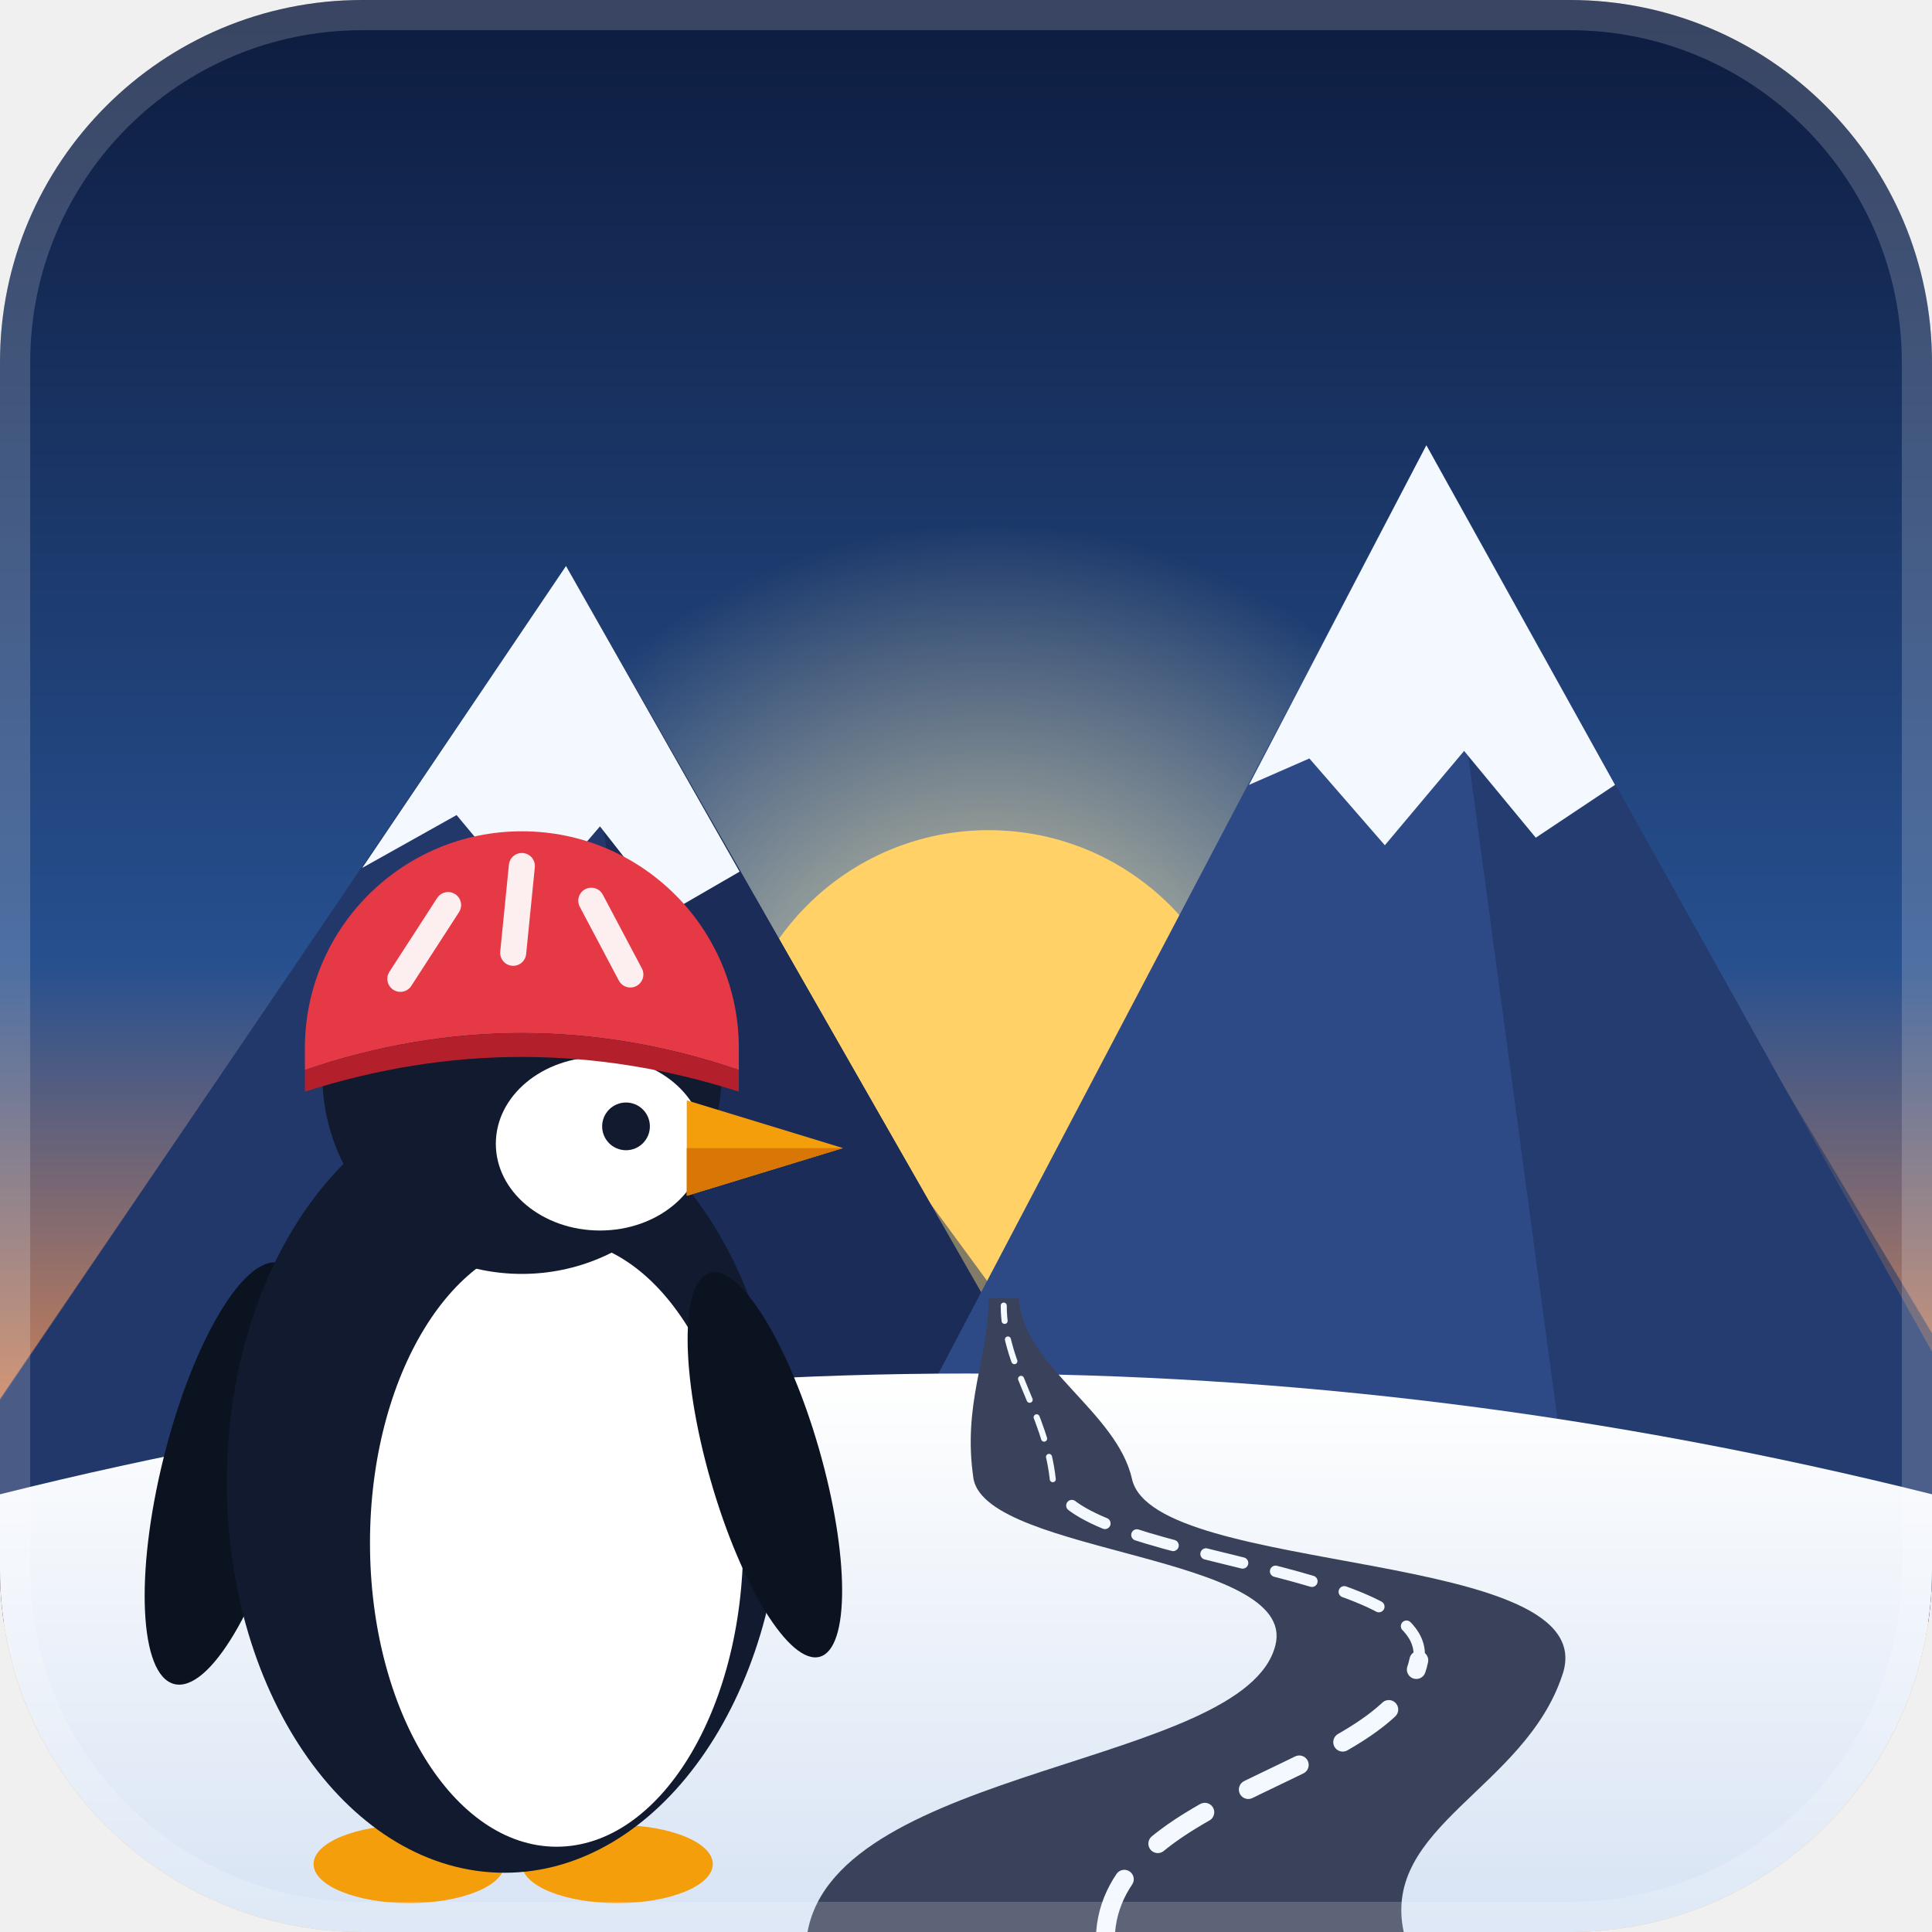
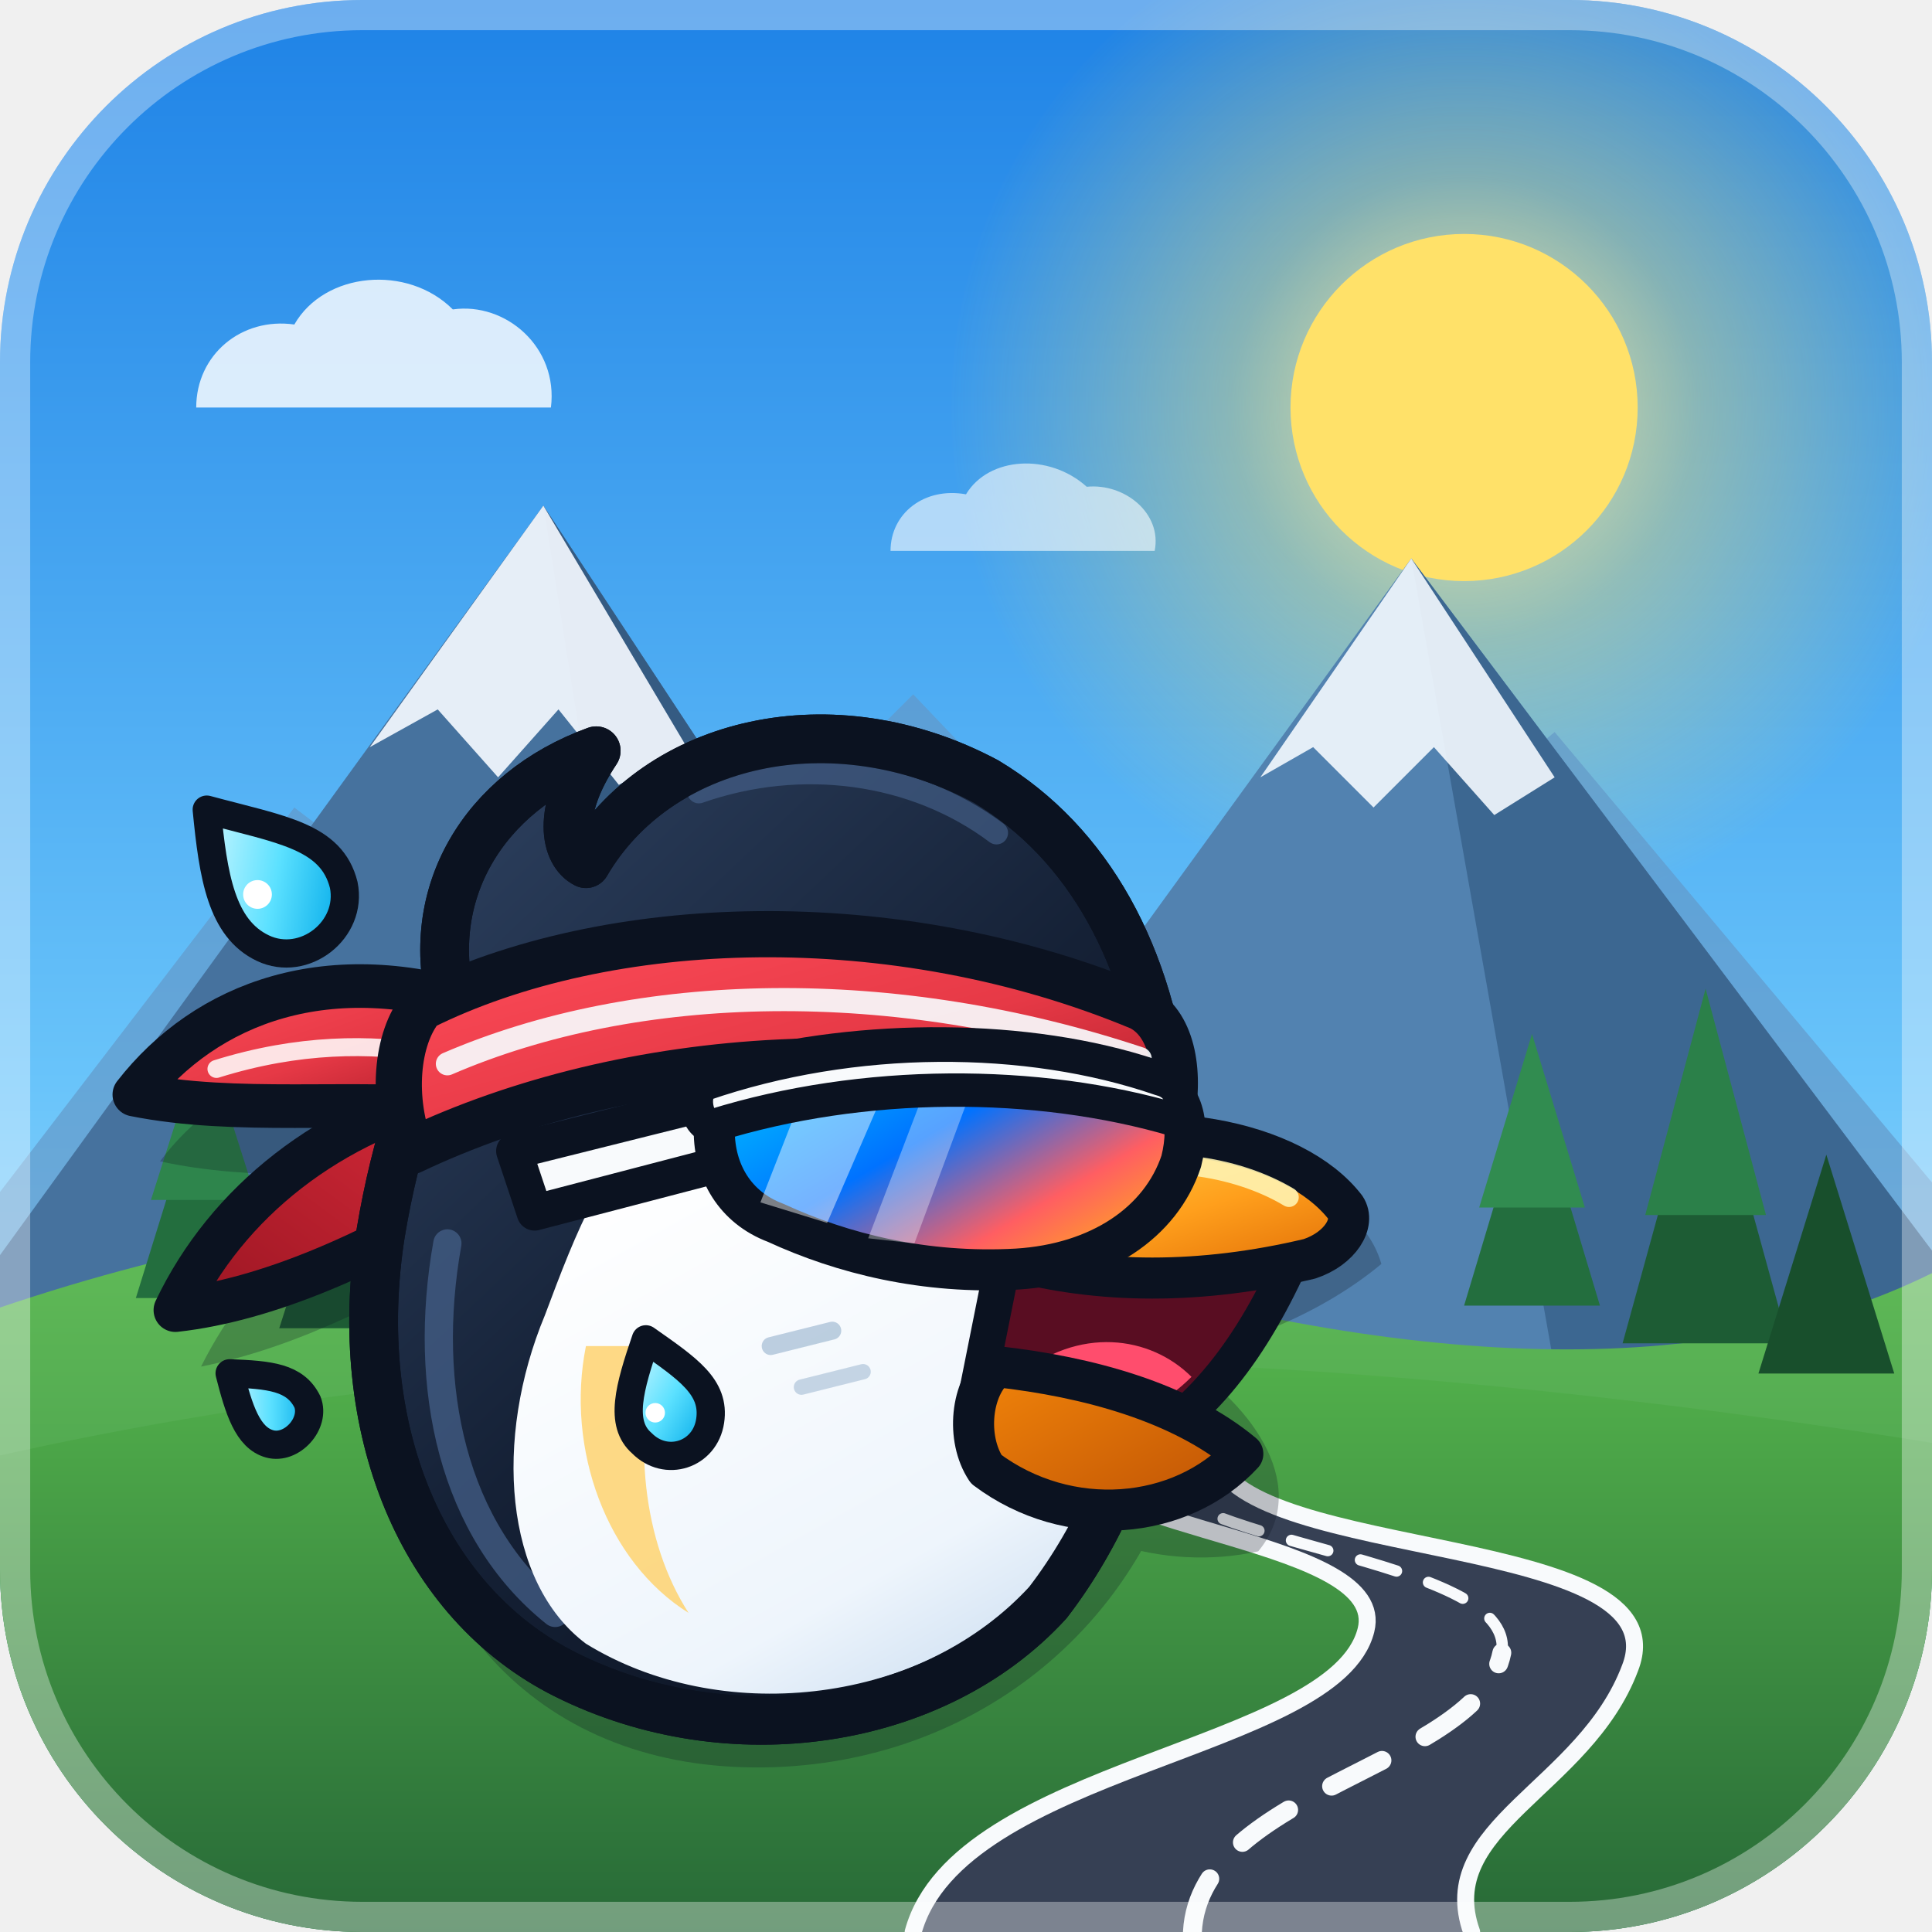
<svg xmlns="http://www.w3.org/2000/svg" viewBox="0 0 512 512" width="512" height="512" role="img" aria-labelledby="title desc">
  <defs>
    <clipPath id="badge">
      <rect width="512" height="512" rx="96" />
    </clipPath>
    <linearGradient id="sky" x1="0" y1="0" x2="0" y2="1">
-       <stop offset="0" stop-color="#0d1b3e" />
-       <stop offset="0.5" stop-color="#27508f" />
-       <stop offset="0.78" stop-color="#f08a4b" />
-       <stop offset="1" stop-color="#f6c177" />
+       <stop offset="0%" stop-color="#1E82E6" />
+       <stop offset="56%" stop-color="#69C4FA" />
+       <stop offset="100%" stop-color="#D7F2FF" />
    </linearGradient>
-     <radialGradient id="glow" cx="0.5" cy="0.5" r="0.5">
-       <stop offset="0" stop-color="#ffe9a8" stop-opacity="0.9" />
-       <stop offset="1" stop-color="#ffe9a8" stop-opacity="0" />
+     <radialGradient id="sunGlow" cx="0.5" cy="0.5" r="0.5">
+       <stop offset="0%" stop-color="#FFF9C4" stop-opacity="0.95" />
+       <stop offset="45%" stop-color="#FFE066" stop-opacity="0.4" />
+       <stop offset="100%" stop-color="#FFE066" stop-opacity="0" />
    </radialGradient>
-     <linearGradient id="snow" x1="0" y1="0" x2="0" y2="1">
-       <stop offset="0" stop-color="#ffffff" />
-       <stop offset="1" stop-color="#d7e3f4" />
+     <linearGradient id="meadowBack" x1="0" y1="0" x2="0" y2="1">
+       <stop offset="0%" stop-color="#62BD58" />
+       <stop offset="100%" stop-color="#358644" />
+     </linearGradient>
+     <linearGradient id="meadowFront" x1="0" y1="0" x2="0" y2="1">
+       <stop offset="0%" stop-color="#52B04B" />
+       <stop offset="100%" stop-color="#276937" />
+     </linearGradient>
+     <linearGradient id="bandGrad" x1="0" y1="0" x2="1" y2="1">
+       <stop offset="0%" stop-color="#FF4D5A" />
+       <stop offset="55%" stop-color="#E63946" />
+       <stop offset="100%" stop-color="#A81825" />
+     </linearGradient>
+     <linearGradient id="bandTail" x1="1" y1="0" x2="0" y2="1">
+       <stop offset="0%" stop-color="#D92B3A" />
+       <stop offset="100%" stop-color="#991522" />
+     </linearGradient>
+     <linearGradient id="lensGrad" x1="0" y1="0.1" x2="1" y2="0.9">
+       <stop offset="0%" stop-color="#00C6FF" />
+       <stop offset="42%" stop-color="#0072FF" />
+       <stop offset="72%" stop-color="#FF5E62" />
+       <stop offset="100%" stop-color="#FFBE0B" />
+     </linearGradient>
+     <linearGradient id="plumage" x1="0.15" y1="0.05" x2="0.85" y2="0.95">
+       <stop offset="0%" stop-color="#2B3E5C" />
+       <stop offset="50%" stop-color="#152136" />
+       <stop offset="100%" stop-color="#0B1220" />
+     </linearGradient>
+     <linearGradient id="cheek" x1="0.25" y1="0.1" x2="0.75" y2="1">
+       <stop offset="0%" stop-color="#FFFFFF" />
+       <stop offset="76%" stop-color="#EEF5FC" />
+       <stop offset="100%" stop-color="#CFE0F2" />
+     </linearGradient>
+     <linearGradient id="beakTop" x1="0.1" y1="0" x2="0.9" y2="1">
+       <stop offset="0%" stop-color="#FFD447" />
+       <stop offset="55%" stop-color="#FF9F1C" />
+       <stop offset="100%" stop-color="#E06D06" />
+     </linearGradient>
+     <linearGradient id="beakBottom" x1="0" y1="0" x2="1" y2="1">
+       <stop offset="0%" stop-color="#F2850A" />
+       <stop offset="100%" stop-color="#BD5104" />
+     </linearGradient>
+     <linearGradient id="sweat" x1="0.2" y1="0" x2="0.8" y2="1">
+       <stop offset="0%" stop-color="#E0FAFF" />
+       <stop offset="55%" stop-color="#5CE1FF" />
+       <stop offset="100%" stop-color="#00A8E8" />
    </linearGradient>
  </defs>
  <g clip-path="url(#badge)">
    <rect width="512" height="512" fill="url(#sky)" />
-     <circle cx="262" cy="288" r="150" fill="url(#glow)" />
-     <circle cx="262" cy="288" r="68" fill="#ffd166" />
-     <path d="M-20 400 L70 268 L128 330 L196 250 L262 340 L330 262 L396 322 L450 250 L540 400 Z" fill="#1c3566" opacity="0.55" />
-     <path d="M-40 430 L150 150 L310 430 Z" fill="#22386b" />
-     <path d="M150 150 L310 430 L190 430 Z" fill="#1a2c57" />
-     <path d="M150 150 L196 231 L177 242 L159 219 L141 240 L121 216 L96 230 Z" fill="#f4f8ff" />
-     <path d="M214 430 L378 118 L552 430 Z" fill="#2e4a86" />
-     <path d="M378 118 L552 430 L420 430 Z" fill="#243c70" />
-     <path d="M378 118 L428 208 L407 222 L388 199 L367 224 L347 201 L331 208 Z" fill="#f4f8ff" />
-     <path d="M0 396 Q256 332 512 396 V512 H0 Z" fill="url(#snow)" />
-     <path d="M214 512 C222 468 330 468 338 436 C344 412 262 412 258 392 C255 372 262 360 262 344              L270 344 C271 362 296 374 300 392 C306 418 426 410 414 444 C404 474 366 484 372 512 Z" fill="#39425a" />
-     <g fill="none" stroke="#f4f8ff" stroke-linecap="round">
-       <path d="M293 512 C296 474 370 470 376 440" stroke-width="5" stroke-dasharray="15 13" />
-       <path d="M376 440 C380 414 283 414 279 392" stroke-width="3" stroke-dasharray="10 9" />
-       <path d="M279 392 C277 374 266 362 266 346" stroke-width="1.6" stroke-dasharray="6 5" />
+     <circle cx="388" cy="108" r="136" fill="url(#sunGlow)" />
+     <circle cx="388" cy="108" r="46" fill="#FFE169" />
+     <g fill="#FFFFFF" opacity="0.82">
+       <path d="M52 108 C52 94 64 84 78 86 C86 72 108 70 120 82 C134 80 148 92 146 108 Z" />
+       <path d="M236 146 C236 136 245 129 256 131 C262 121 278 120 288 129 C298 128 308 136 306 146 Z" opacity="0.72" />
    </g>
-     <g transform="translate(136 494) scale(1.15) translate(-136 -494)">
-       <ellipse cx="112" cy="494" rx="22" ry="9" fill="#f59e0b" />
-       <ellipse cx="160" cy="494" rx="22" ry="9" fill="#f59e0b" />
-       <ellipse cx="70" cy="404" rx="15" ry="50" transform="rotate(14 70 404)" fill="#0b1220" />
-       <ellipse cx="134" cy="406" rx="64" ry="90" fill="#111a2e" />
-       <ellipse cx="146" cy="420" rx="43" ry="70" fill="#ffffff" />
-       <ellipse cx="194" cy="402" rx="13" ry="46" transform="rotate(-16 194 402)" fill="#0b1220" />
-       <circle cx="138" cy="312" r="46" fill="#111a2e" />
-       <ellipse cx="156" cy="328" rx="24" ry="20" fill="#ffffff" />
-       <circle cx="162" cy="324" r="5.5" fill="#111a2e" />
-       <path d="M176 318 L212 329 L176 340 Z" fill="#f59e0b" />
-       <path d="M176 329 L212 329 L176 340 Z" fill="#d97706" />
-       <path d="M88 306 A50 50 0 0 1 188 306 L188 311 Q138 294 88 311 Z" fill="#e63946" />
-       <path d="M88 311 Q138 294 188 311 L188 316 Q138 300 88 316 Z" fill="#b3202c" />
-       <g fill="none" stroke="#ffffff" stroke-width="6" stroke-linecap="round" opacity="0.92">
-         <path d="M110 290 L121 273" />
-         <path d="M136 284 L138 264" />
-         <path d="M163 289 L154 272" />
+     <path d="M-20 342 L78 214 L154 272 L242 184 L322 268 L412 194 L536 342 Z" fill="#6396C6" opacity="0.65" />
+     <path d="M-30 374 L144 134 L302 374 Z" fill="#46729E" />
+     <path d="M144 134 L302 374 L182 374 Z" fill="#355B82" />
+     <path d="M144 134 L182 198 L164 208 L148 188 L132 206 L116 188 L98 198 Z" fill="#F4F9FF" opacity="0.92" />
+     <path d="M210 374 L374 148 L544 374 Z" fill="#5282B0" />
+     <path d="M374 148 L544 374 L414 374 Z" fill="#3C6791" />
+     <path d="M374 148 L412 206 L396 216 L380 198 L364 214 L348 198 L334 206 Z" fill="#F4F9FF" opacity="0.9" />
+     <path d="M-10 350 Q140 296 290 338 T522 332 V512 H-10 Z" fill="url(#meadowBack)" />
+     <path d="M-10 388 Q220 334 522 384 V512 H-10 Z" fill="url(#meadowFront)" />
+     <g>
+       <path d="M36 344 L54 286 L72 344 Z" fill="#236E3E" />
+       <path d="M40 318 L54 274 L68 318 Z" fill="#2E854C" />
+       <path d="M74 352 L90 302 L106 352 Z" fill="#1D5C34" />
+       <path d="M78 328 L90 292 L102 328 Z" fill="#287845" />
+       <path d="M388 346 L406 286 L424 346 Z" fill="#236E3E" />
+       <path d="M392 320 L406 274 L420 320 Z" fill="#318C50" />
+       <path d="M430 356 L452 276 L474 356 Z" fill="#1D5C34" />
+       <path d="M436 322 L452 262 L468 322 Z" fill="#2B8049" />
+       <path d="M466 364 L484 306 L502 364 Z" fill="#184F2C" />
+     </g>
+     <path d="M242 512 C254 468 354 464 362 432 C368 408 288 406 282 386 C278 368 282 354 280 338              L290 338 C292 356 316 368 322 386 C330 414 446 406 432 442 C420 474 380 484 390 512 Z" fill="#364054" />
+     <g fill="none" stroke="#F8FAFC" stroke-linecap="round">
+       <path d="M242 512 C254 468 354 464 362 432 C368 408 288 406 282 386 C278 368 282 354 280 338" stroke-width="4.5" />
+       <path d="M390 512 C380 484 420 474 432 442 C446 406 330 414 322 386 C316 368 292 356 290 338" stroke-width="4.5" />
+       <path d="M316 512 C318 474 392 468 398 438" stroke-width="5" stroke-dasharray="15 13" />
+       <path d="M398 438 C402 412 306 410 302 386" stroke-width="3" stroke-dasharray="10 9" />
+       <path d="M302 386 C299 368 286 356 286 340" stroke-width="1.8" stroke-dasharray="6 5" />
+     </g>
+     <g transform="translate(22 150) scale(1.36)">
+       <g transform="translate(5 8)" fill="#0B1220" opacity="0.26">
+         <path d="M74 90 C44 82 22 92 10 108 C28 112 48 110 70 112 Z" />
+         <path d="M72 106 C46 112 28 128 18 148 C38 144 56 134 74 124 Z" />
+         <path d="M98 44 C128 24 176 34 200 72 C214 96 218 126 210 162 C200 202 164 228 122 226 C80 224 54 192 56 146 C58 102 74 64 98 44 Z" />
+         <path d="M196 112 C224 106 244 114 248 128 C236 138 220 144 208 146 C224 156 234 172 224 184 C206 188 184 182 174 166 Z" />
+       </g>
+       <g stroke="#0B1220" stroke-width="8.5" stroke-linejoin="round" stroke-linecap="round">
+         <path d="M74 102 C48 108 28 124 18 145 C36 143 56 134 76 122 Z" fill="url(#bandTail)" />
+         <path d="M78 86 C48 76 24 85 10 103 C30 107 52 104 74 106 Z" fill="url(#bandGrad)" />
+         <path d="M26 98 C42 93 56 93 68 95" fill="none" stroke="#FFF5F5" stroke-width="3.5" opacity="0.9" />
+       </g>
+       <g stroke-linejoin="round" stroke-linecap="round">
+         <path d="M72 86 C66 64 78 44 100 36 C92 48 94 56 98 58 C112 34 146 26 176 42 C196 54 208 76 211 104 C215 138 208 176 188 202 C166 226 126 232 94 216 C66 202 52 168 58 130 C61 112 66 98 72 86 Z" fill="url(#plumage)" stroke="#0B1220" stroke-width="9.5" />
+         <path d="M71 132 C66 160 72 188 92 204" fill="none" stroke="#45618A" stroke-width="5.5" opacity="0.72" />
+         <path d="M120 44 C140 37 162 40 178 52" fill="none" stroke="#45618A" stroke-width="4.5" opacity="0.65" />
+         <path d="M114 106 C138 98 174 100 198 116 C208 142 204 176 184 200 C162 222 124 226 98 210 C82 198 80 170 90 146 C96 130 102 114 114 106 Z" fill="url(#cheek)" />
+         <path d="M98 152 C94 172 102 194 118 204 C109 190 107 170 112 152 Z" fill="#FFD166" opacity="0.8" />
+         <path d="M134 152 L146 149" fill="none" stroke="#94B0CC" stroke-width="3.5" opacity="0.6" />
+         <path d="M140 160 L152 157" fill="none" stroke="#94B0CC" stroke-width="3" opacity="0.5" />
+         <path d="M72 86 C66 64 78 44 100 36 C92 48 94 56 98 58 C112 34 146 26 176 42 C196 54 208 76 211 104 C215 138 208 176 188 202 C166 226 126 232 94 216 C66 202 52 168 58 130 C61 112 66 98 72 86 Z" fill="none" stroke="#0B1220" stroke-width="9.5" />
+       </g>
+       <g stroke-linejoin="round" stroke-linecap="round">
+         <path d="M180 132 L236 134 C228 152 218 166 202 174 L174 162 Z" fill="#590D22" stroke="#0B1220" stroke-width="7" />
+         <path d="M182 158 C194 148 208 150 216 158 C206 168 192 170 182 164 Z" fill="#FF4D6D" />
+         <path d="M178 156 C196 158 214 163 226 173 C214 186 192 188 176 176 C172 170 173 160 178 156 Z" fill="url(#beakBottom)" stroke="#0B1220" stroke-width="8" />
+         <path d="M182 115 C208 106 236 112 246 125 C248 128 245 133 239 135 C218 140 198 140 180 135 C175 129 176 120 182 115 Z" fill="url(#beakTop)" stroke="#0B1220" stroke-width="8" />
+         <path d="M192 119 C209 114 225 117 235 123" fill="none" stroke="#FFF3B0" stroke-width="3.8" opacity="0.9" />
+         <ellipse cx="207" cy="125" rx="2.6" ry="1.5" transform="rotate(8 207 125)" fill="#8F3D03" />
+       </g>
+       <g stroke-linejoin="round" stroke-linecap="round">
+         <path d="M66 86 C102 68 158 66 206 86 C212 89 214 98 212 108 C164 90 106 94 64 114 C60 104 61 92 66 86 Z" fill="url(#bandGrad)" stroke="#0B1220" stroke-width="9" />
+         <path d="M71 97 C108 81 158 80 206 96" fill="none" stroke="#F8FAFC" stroke-width="4.5" opacity="0.92" />
+       </g>
+       <g stroke-linejoin="round" stroke-linecap="round">
+         <path d="M84 114 L132 102 L134 114 L88 126 Z" fill="#F8FAFC" stroke="#0B1220" stroke-width="7" />
+         <path d="M126 99 C152 92 184 92 208 100 C214 102 216 108 214 116 C210 128 198 136 182 137 C164 138 148 134 135 128 C127 125 123 118 123 110 C123 104 124 100 126 99 Z" fill="url(#lensGrad)" stroke="#0B1220" stroke-width="8" />
+         <path d="M141 101 L158 98 L145 128 L132 124 Z" fill="#FFFFFF" opacity="0.46" />
+         <path d="M166 97 L175 97 L162 132 L153 131 Z" fill="#FFFFFF" opacity="0.34" />
+         <path d="M129 102 C154 96 182 96 207 103" fill="none" stroke="#0B1220" stroke-width="3.5" opacity="0.35" />
+         <path d="M121 101 C150 91 184 91 210 100 C214 101 215 105 213 108 C186 100 152 100 123 109 C120 110 118 103 121 101 Z" fill="#F8FAFC" stroke="#0B1220" stroke-width="6.5" />
+       </g>
+       <g stroke="#0B1220" stroke-width="5.5" stroke-linejoin="round" stroke-linecap="round">
+         <path d="M36 42 C45 54 52 61 48 70 C44 78 32 78 28 70 C24 62 29 53 36 42 Z" fill="url(#sweat)" transform="rotate(-38 38 62)" />
+         <circle cx="34" cy="64" r="2.8" fill="#FFFFFF" stroke="none" />
+         <path d="M114 150 C120 158 124 163 121 169 C118 175 110 175 107 169 C104 164 108 158 114 150 Z" fill="url(#sweat)" transform="rotate(-18 114 164)" />
+         <circle cx="111.5" cy="165" r="1.9" fill="#FFFFFF" stroke="none" />
+         <path d="M36 154 C41 160 44 164 42 169 C40 173 33 173 31 169 C29 165 32 160 36 154 Z" fill="url(#sweat)" transform="rotate(-48 36 164)" />
      </g>
    </g>
  </g>
-   <rect x="4" y="4" width="504" height="504" rx="92" fill="none" stroke="#ffffff" stroke-opacity="0.18" stroke-width="8" />
+   <rect x="4" y="4" width="504" height="504" rx="92" fill="none" stroke="#FFFFFF" stroke-opacity="0.35" stroke-width="8" />
</svg>
